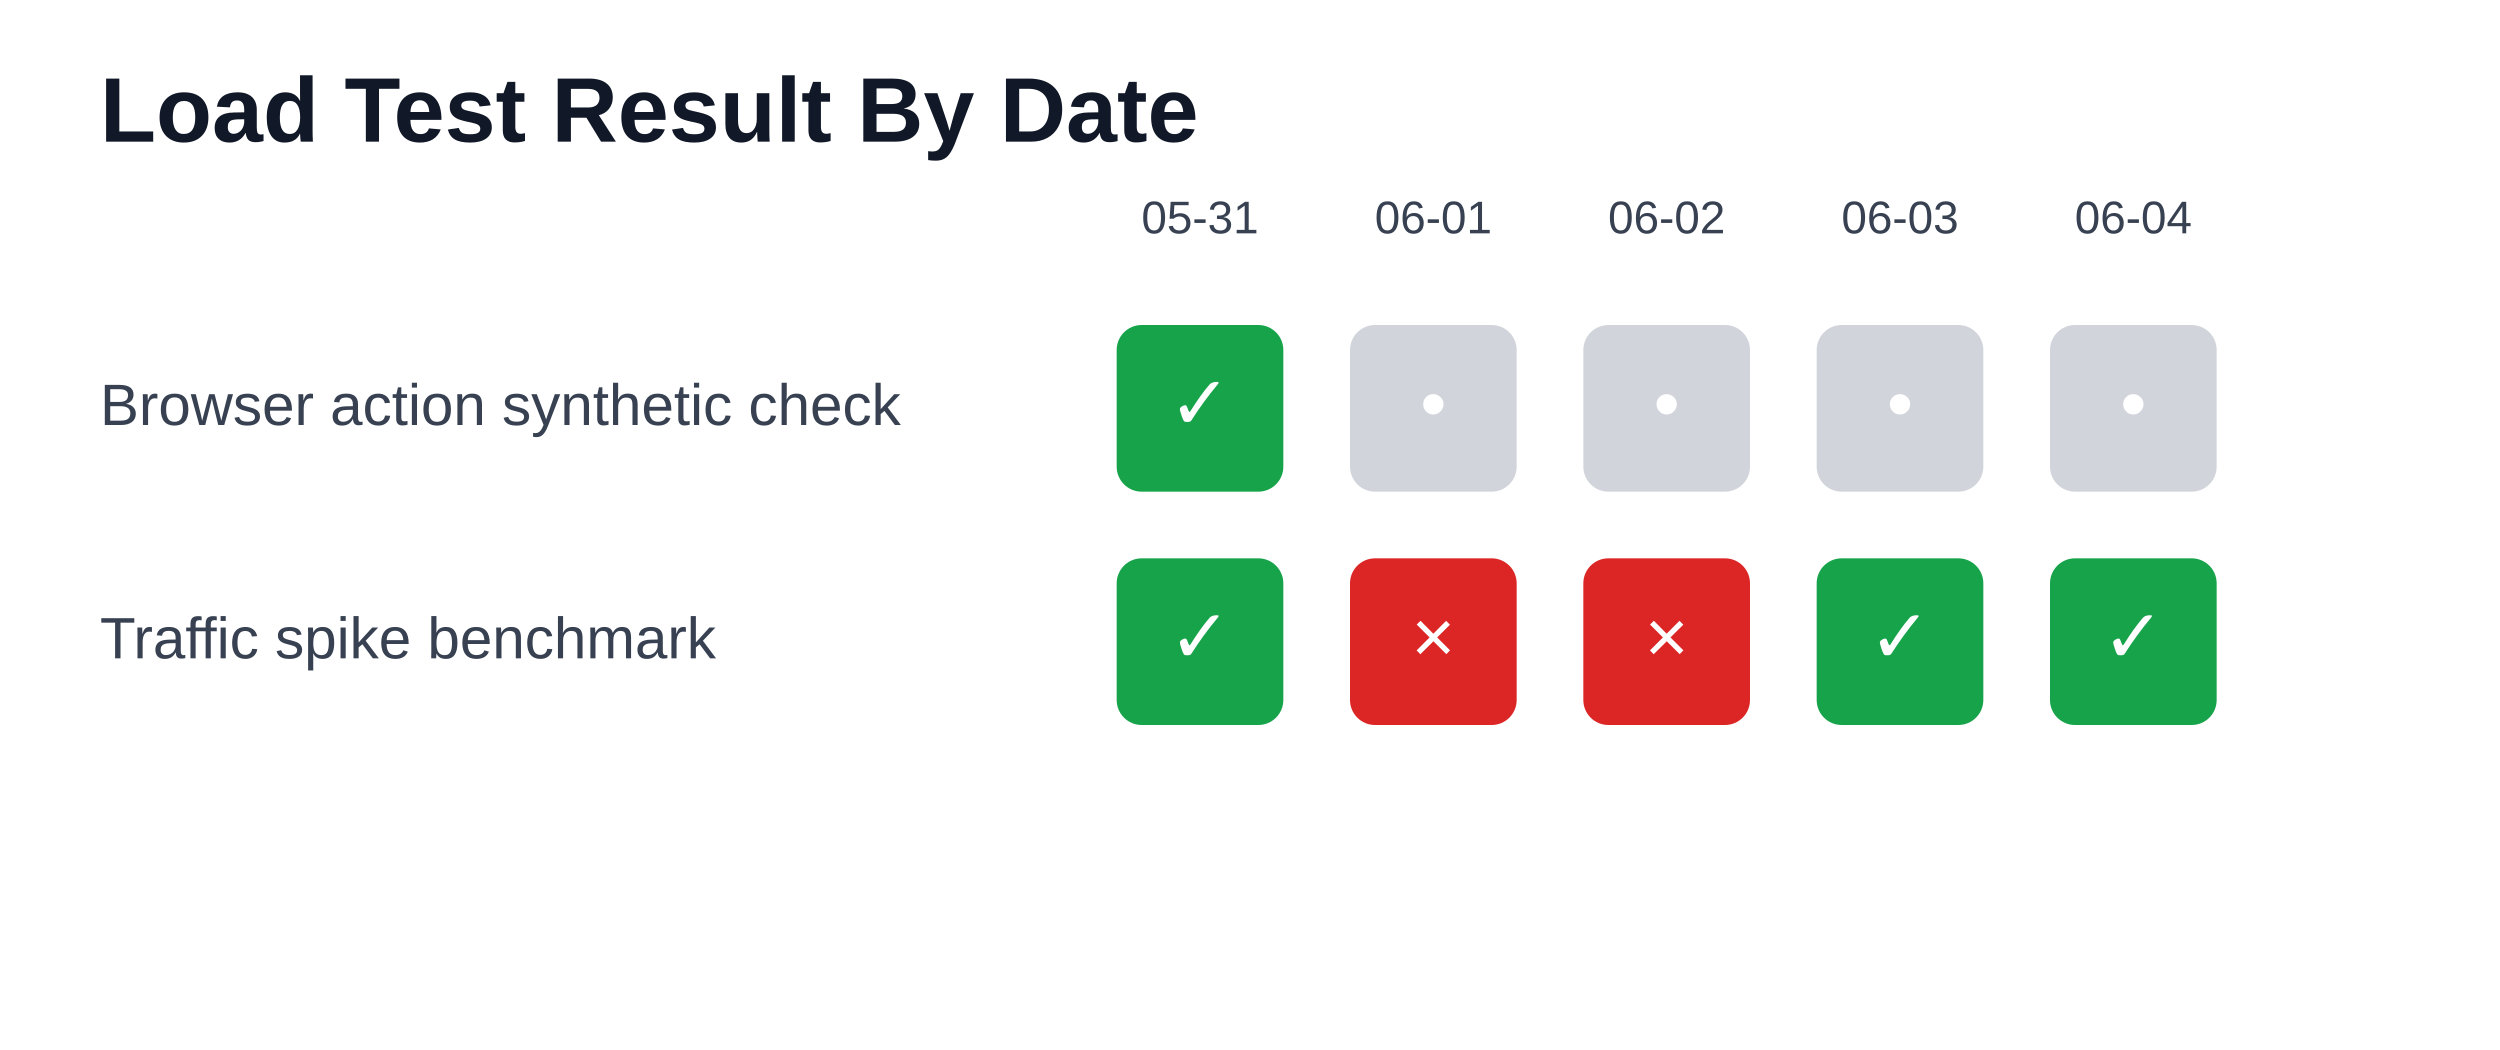
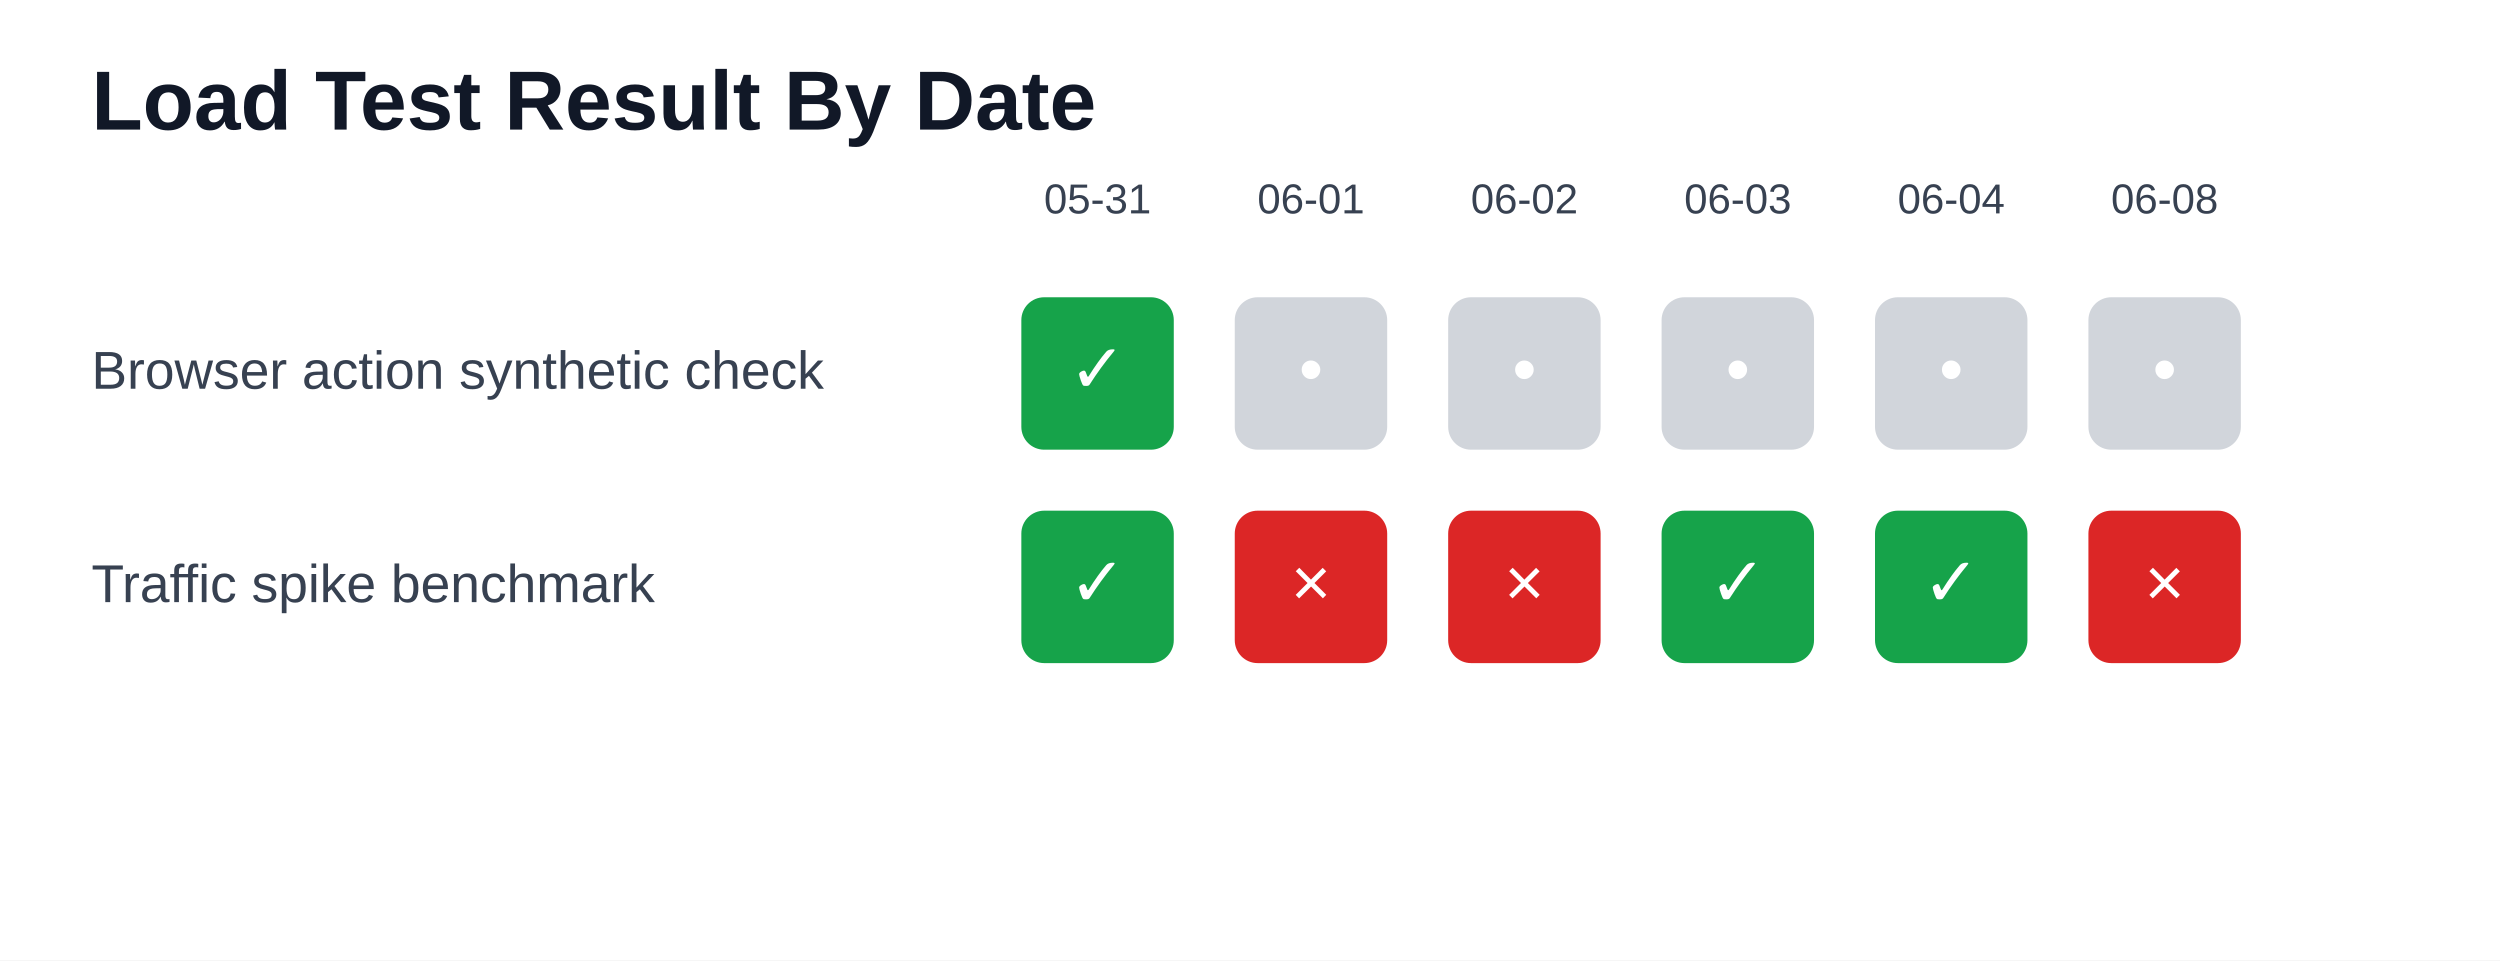
- <svg xmlns="http://www.w3.org/2000/svg" width="600" height="252" viewBox="0 0 600 252" role="img" aria-label="Load test result heatmap">
+ <svg xmlns="http://www.w3.org/2000/svg" width="656" height="252" viewBox="0 0 656 252" role="img" aria-label="Load test result heatmap">
  <rect width="100%" height="100%" fill="#ffffff" />
  <text x="24" y="34" font-family="Arial, sans-serif" font-size="22" font-weight="700" fill="#111827">Load Test Result By Date</text>
  <text x="288" y="56" text-anchor="middle" font-family="Arial, sans-serif" font-size="11" fill="#374151">05-31</text>
  <text x="344" y="56" text-anchor="middle" font-family="Arial, sans-serif" font-size="11" fill="#374151">06-01</text>
  <text x="400" y="56" text-anchor="middle" font-family="Arial, sans-serif" font-size="11" fill="#374151">06-02</text>
  <text x="456" y="56" text-anchor="middle" font-family="Arial, sans-serif" font-size="11" fill="#374151">06-03</text>
  <text x="512" y="56" text-anchor="middle" font-family="Arial, sans-serif" font-size="11" fill="#374151">06-04</text>
+   <text x="568" y="56" text-anchor="middle" font-family="Arial, sans-serif" font-size="11" fill="#374151">06-08</text>
  <text x="24" y="102" font-family="Arial, sans-serif" font-size="14" fill="#374151">Browser action synthetic check</text>
  <rect x="268" y="78" width="40" height="40" rx="6" fill="#16a34a" />
  <text x="288" y="103" text-anchor="middle" font-family="Arial, sans-serif" font-size="18" fill="#ffffff">✓</text>
  <rect x="324" y="78" width="40" height="40" rx="6" fill="#d1d5db" />
  <text x="344" y="103" text-anchor="middle" font-family="Arial, sans-serif" font-size="18" fill="#ffffff">•</text>
  <rect x="380" y="78" width="40" height="40" rx="6" fill="#d1d5db" />
  <text x="400" y="103" text-anchor="middle" font-family="Arial, sans-serif" font-size="18" fill="#ffffff">•</text>
  <rect x="436" y="78" width="40" height="40" rx="6" fill="#d1d5db" />
  <text x="456" y="103" text-anchor="middle" font-family="Arial, sans-serif" font-size="18" fill="#ffffff">•</text>
  <rect x="492" y="78" width="40" height="40" rx="6" fill="#d1d5db" />
  <text x="512" y="103" text-anchor="middle" font-family="Arial, sans-serif" font-size="18" fill="#ffffff">•</text>
+   <rect x="548" y="78" width="40" height="40" rx="6" fill="#d1d5db" />
+   <text x="568" y="103" text-anchor="middle" font-family="Arial, sans-serif" font-size="18" fill="#ffffff">•</text>
  <text x="24" y="158" font-family="Arial, sans-serif" font-size="14" fill="#374151">Traffic spike benchmark</text>
  <rect x="268" y="134" width="40" height="40" rx="6" fill="#16a34a" />
  <text x="288" y="159" text-anchor="middle" font-family="Arial, sans-serif" font-size="18" fill="#ffffff">✓</text>
  <rect x="324" y="134" width="40" height="40" rx="6" fill="#dc2626" />
  <text x="344" y="159" text-anchor="middle" font-family="Arial, sans-serif" font-size="18" fill="#ffffff">×</text>
  <rect x="380" y="134" width="40" height="40" rx="6" fill="#dc2626" />
  <text x="400" y="159" text-anchor="middle" font-family="Arial, sans-serif" font-size="18" fill="#ffffff">×</text>
  <rect x="436" y="134" width="40" height="40" rx="6" fill="#16a34a" />
  <text x="456" y="159" text-anchor="middle" font-family="Arial, sans-serif" font-size="18" fill="#ffffff">✓</text>
  <rect x="492" y="134" width="40" height="40" rx="6" fill="#16a34a" />
  <text x="512" y="159" text-anchor="middle" font-family="Arial, sans-serif" font-size="18" fill="#ffffff">✓</text>
+   <rect x="548" y="134" width="40" height="40" rx="6" fill="#dc2626" />
+   <text x="568" y="159" text-anchor="middle" font-family="Arial, sans-serif" font-size="18" fill="#ffffff">×</text>
</svg>
